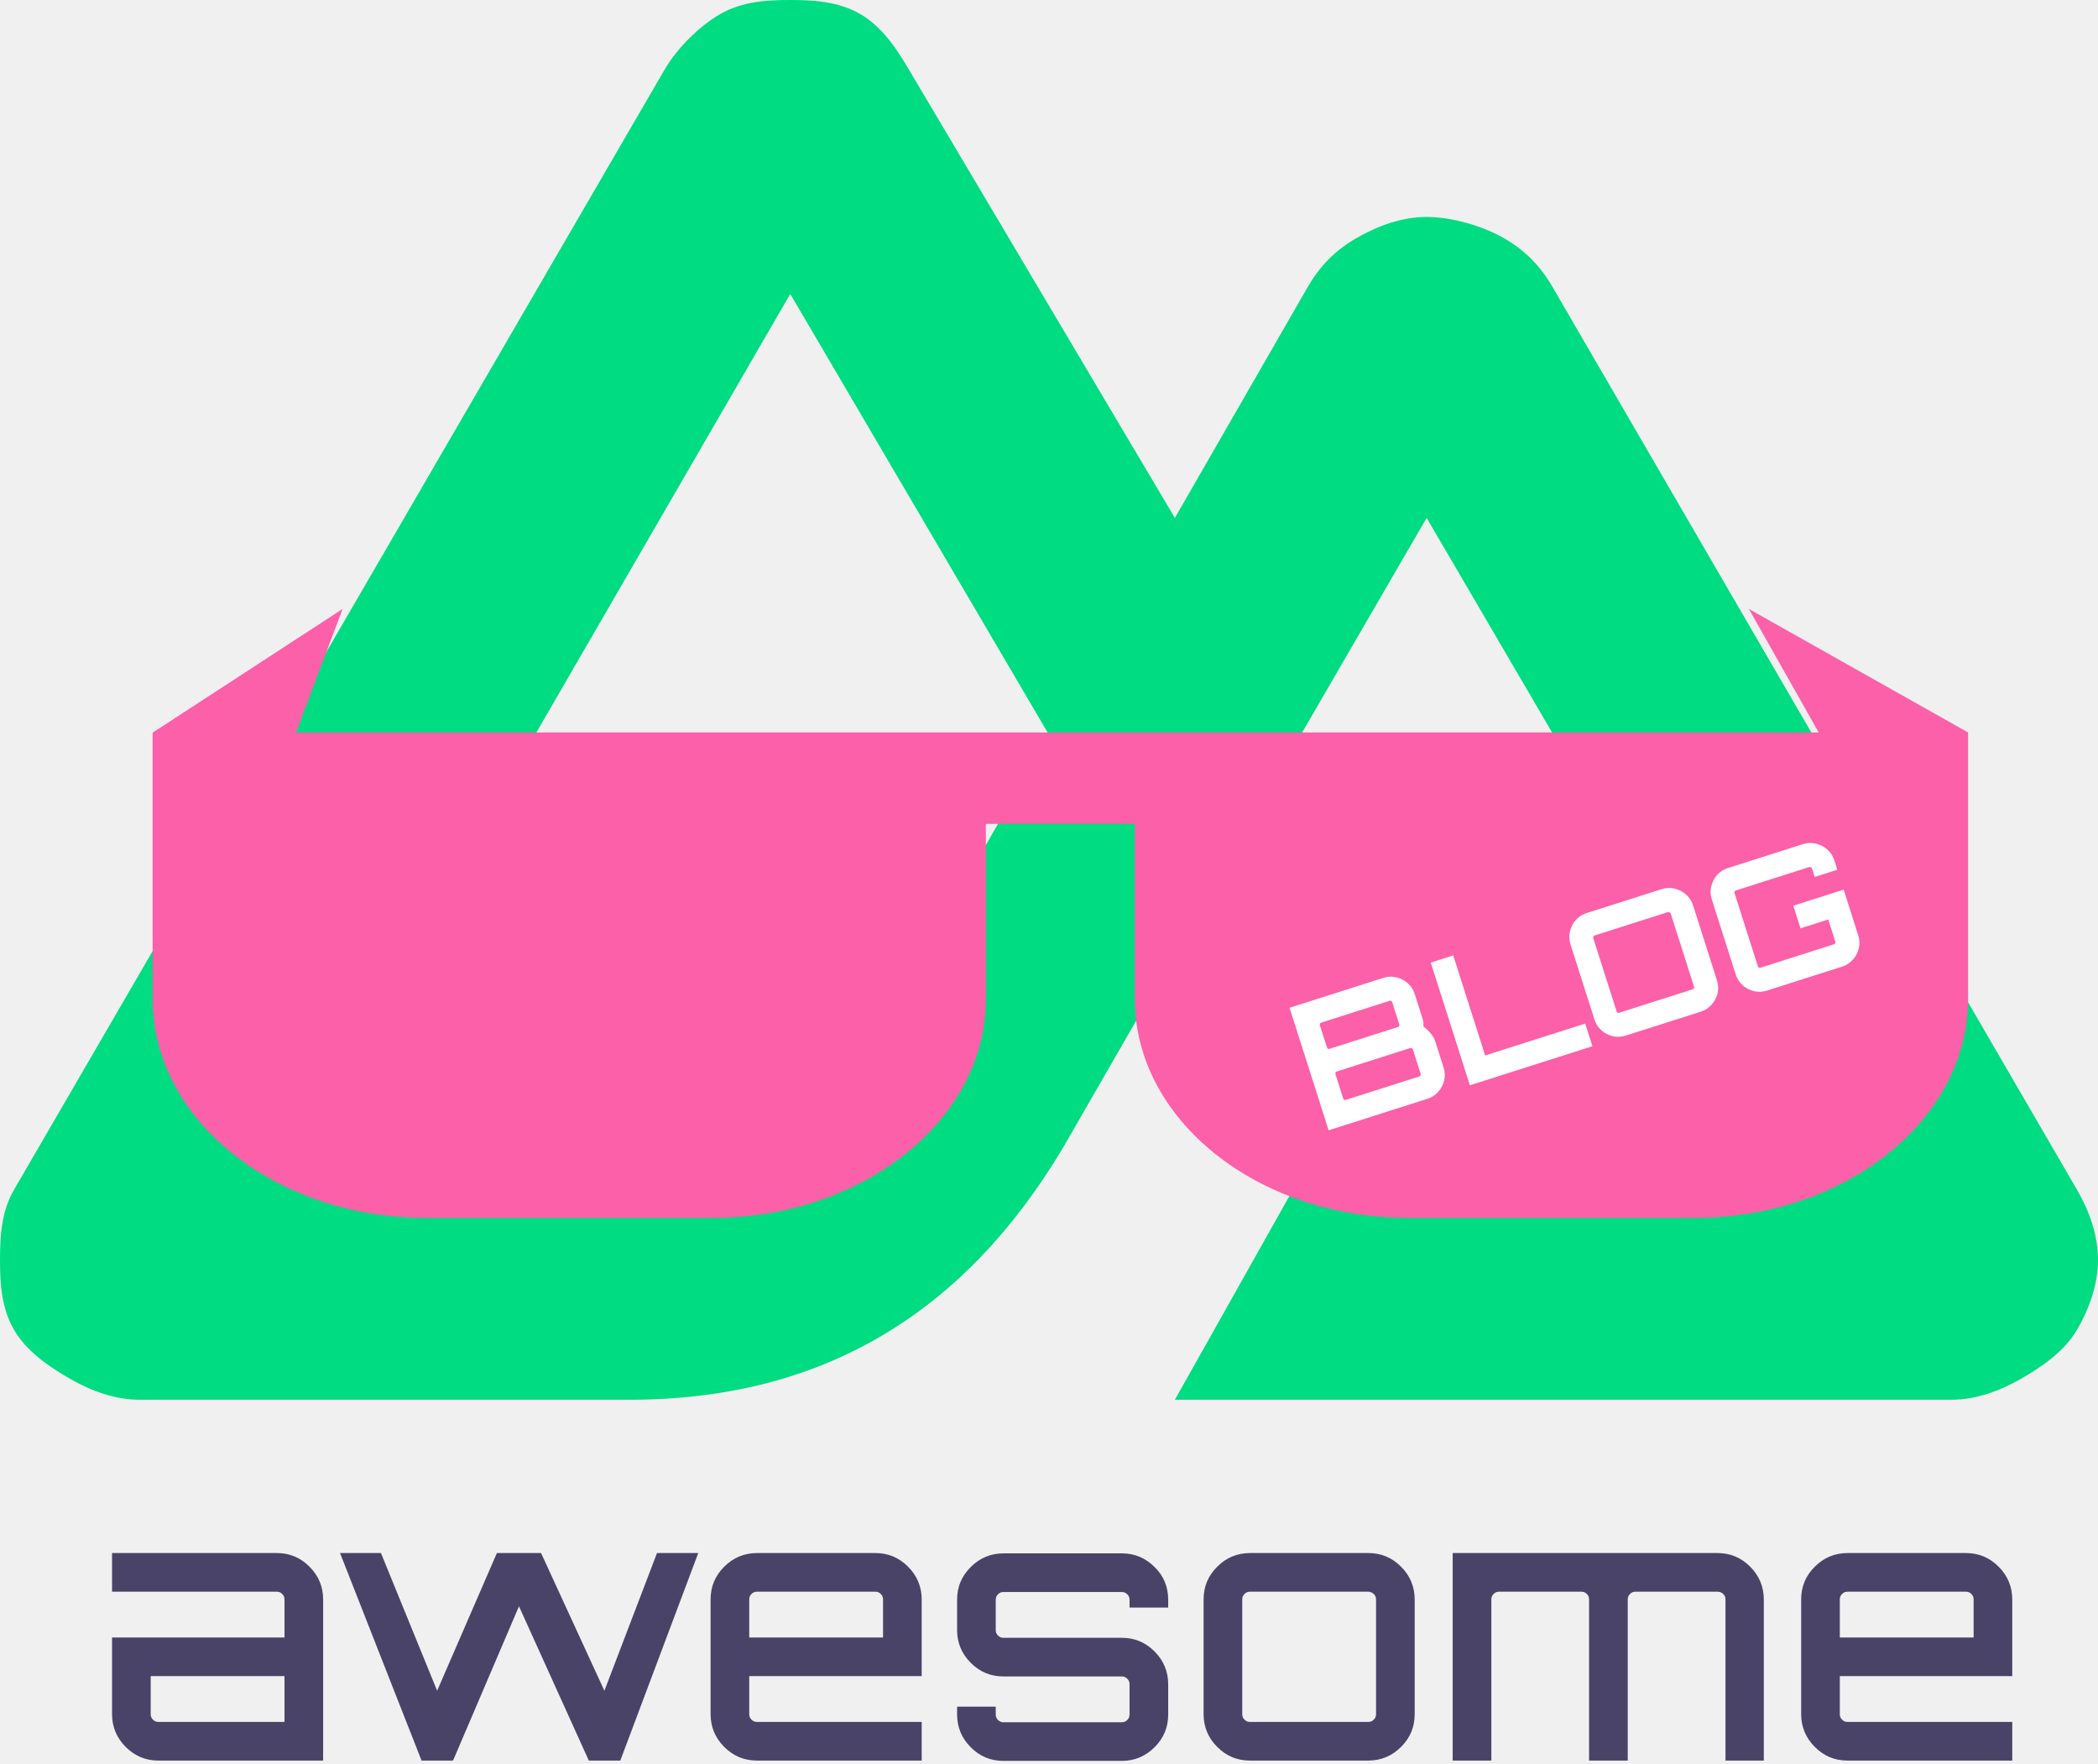
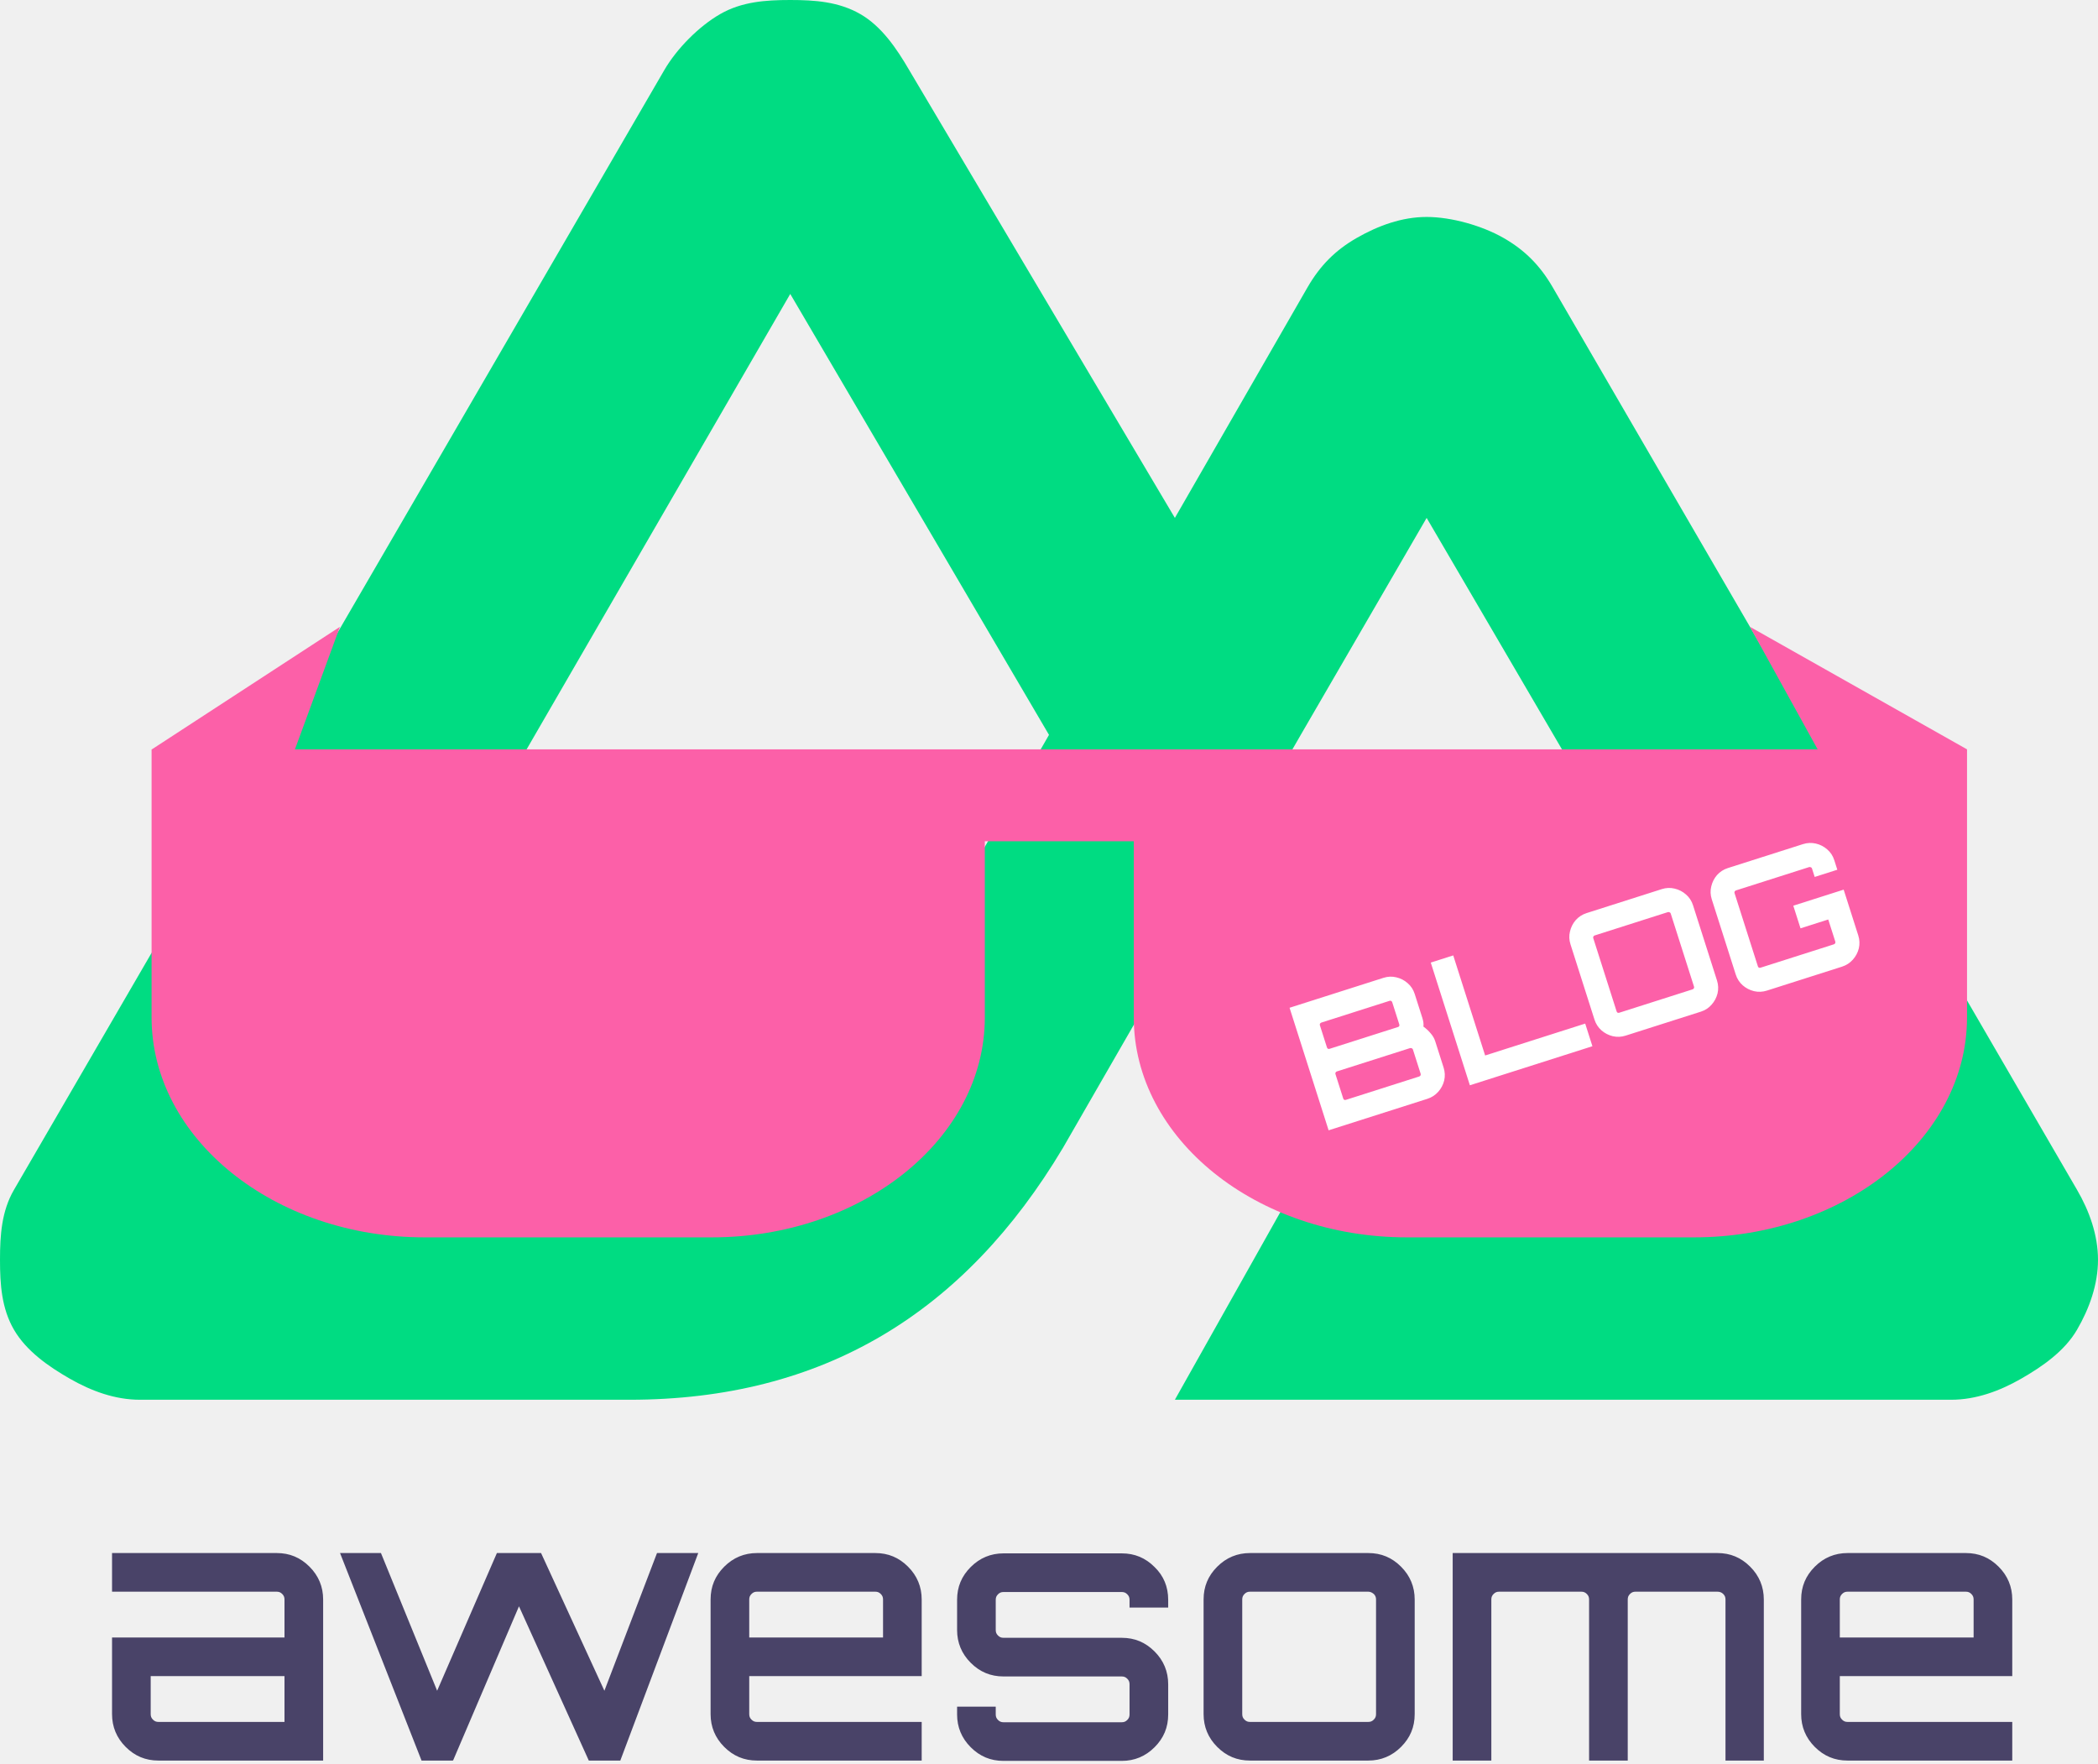
<svg xmlns="http://www.w3.org/2000/svg" width="646" height="543" viewBox="0 0 646 543" fill="none">
  <path d="M85.2 478.2C89.2 478.2 92.5 479.6 95.3 482.4C98.1 485.2 99.5 488.6 99.5 492.5V542.1H48.8C44.8 542.1 41.5 540.7 38.7 537.9C35.9 535.1 34.5 531.7 34.5 527.8V504.2H87.6V492.5C87.6 491.8 87.4 491.3 86.9 490.8C86.4 490.3 85.9 490.1 85.2 490.1H34.5V478.2H85.2ZM87.6 530.2V516.1H46.4V527.8C46.4 528.5 46.6 529 47.1 529.5C47.6 530 48.1 530.2 48.8 530.2H87.6ZM202.3 478.2H215L191 542.1H181.3L159.8 494.6L139.5 542.1L139.3 542L139.4 542.1H129.8L104.7 478.2H117.3L134.6 520.6L153 478.2H166.6L186.1 520.6L202.3 478.2ZM269.5 478.2C273.5 478.2 276.8 479.6 279.6 482.4C282.4 485.2 283.8 488.6 283.8 492.5V516.1H230.7V527.8C230.7 528.5 230.9 529 231.4 529.5C231.9 530 232.4 530.2 233.1 530.2H283.8V542.1H233.1C229.1 542.1 225.8 540.7 223 537.9C220.2 535.1 218.8 531.7 218.8 527.8V492.5C218.8 488.5 220.2 485.2 223 482.4C225.8 479.6 229.2 478.2 233.1 478.2H269.5ZM230.7 504.2H271.9V492.5C271.9 491.8 271.7 491.3 271.2 490.8C270.7 490.3 270.2 490.1 269.5 490.1H233.1C232.4 490.1 231.9 490.3 231.4 490.8C230.9 491.3 230.7 491.8 230.7 492.5V504.2ZM359.7 492.6V495H347.8V492.6C347.8 491.9 347.6 491.4 347.1 490.9C346.6 490.4 346.1 490.2 345.4 490.2H309C308.3 490.2 307.8 490.4 307.3 490.9C306.8 491.4 306.6 491.9 306.6 492.6V501.9C306.6 502.6 306.8 503.1 307.3 503.6C307.8 504.1 308.3 504.3 309 504.3H345.4C349.4 504.3 352.7 505.7 355.5 508.5C358.3 511.3 359.7 514.7 359.7 518.6V527.9C359.7 531.9 358.3 535.2 355.5 538C352.7 540.8 349.3 542.2 345.4 542.2H309C305 542.2 301.7 540.8 298.9 538C296.1 535.2 294.7 531.8 294.7 527.9V525.5H306.6V527.9C306.6 528.6 306.8 529.1 307.3 529.6C307.8 530.1 308.3 530.3 309 530.3H345.4C346.1 530.3 346.6 530.1 347.1 529.6C347.6 529.1 347.8 528.6 347.8 527.9V518.6C347.8 517.9 347.6 517.4 347.1 516.9C346.6 516.4 346.1 516.2 345.4 516.2H309C305 516.2 301.7 514.8 298.9 512C296.1 509.2 294.7 505.8 294.7 501.9V492.6C294.7 488.6 296.1 485.3 298.9 482.5C301.7 479.7 305.1 478.3 309 478.3H345.4C349.4 478.3 352.7 479.7 355.5 482.5C358.3 485.2 359.7 488.6 359.7 492.6ZM384.9 478.2H421.3C425.3 478.2 428.6 479.6 431.4 482.4C434.2 485.2 435.6 488.6 435.6 492.5V527.8C435.6 531.8 434.2 535.1 431.4 537.9C428.6 540.7 425.2 542.1 421.3 542.1H384.9C380.9 542.1 377.6 540.7 374.8 537.9C372 535.1 370.6 531.7 370.6 527.8V492.5C370.6 488.5 372 485.2 374.8 482.4C377.6 479.6 381 478.2 384.9 478.2ZM421.3 490.1H384.9C384.2 490.1 383.7 490.3 383.2 490.8C382.7 491.3 382.5 491.8 382.5 492.5V527.8C382.5 528.5 382.7 529 383.2 529.5C383.7 530 384.2 530.2 384.9 530.2H421.3C422 530.2 422.5 530 423 529.5C423.5 529 423.7 528.5 423.7 527.8V492.5C423.7 491.8 423.5 491.3 423 490.8C422.5 490.4 422 490.1 421.3 490.1ZM528.8 478.2C532.8 478.2 536.1 479.6 538.9 482.4C541.7 485.2 543.1 488.6 543.1 492.5V542.1H531.3V492.5C531.3 491.8 531.1 491.3 530.6 490.8C530.1 490.3 529.5 490.1 528.8 490.1H503.6C502.9 490.1 502.4 490.3 501.9 490.8C501.4 491.3 501.2 491.8 501.2 492.5V542.1H489.3V492.5C489.3 491.8 489.1 491.3 488.6 490.8C488.1 490.3 487.6 490.1 486.9 490.1H461.6C460.9 490.1 460.4 490.3 459.9 490.8C459.4 491.3 459.2 491.8 459.2 492.5V542.1H447.3V478.2H528.8ZM605.3 478.2C609.3 478.2 612.6 479.6 615.4 482.4C618.2 485.2 619.6 488.6 619.6 492.5V516.1H566.5V527.8C566.5 528.5 566.7 529 567.2 529.5C567.7 530 568.2 530.2 568.9 530.2H619.6V542.1H568.9C564.9 542.1 561.6 540.7 558.8 537.9C556 535.1 554.6 531.7 554.6 527.8V492.5C554.6 488.5 556 485.2 558.8 482.4C561.6 479.6 565 478.2 568.9 478.2H605.3ZM566.5 504.2H607.7V492.5C607.7 491.8 607.5 491.3 607 490.8C606.5 490.3 606 490.1 605.3 490.1H568.9C568.2 490.1 567.7 490.3 567.2 490.8C566.7 491.3 566.5 491.8 566.5 492.5V504.2Z" fill="#494368" />
  <path d="M361.76 431H600.78C608.407 431 615.708 428.318 622.313 424.535C628.919 420.752 635.728 416.002 639.54 409.449C643.352 402.897 646.003 395.462 646 387.898C645.997 380.332 643.358 372.9 639.54 366.352L478.04 88.355C474.228 81.803 469.57 77.052 462.967 73.269C456.362 69.488 446.906 66.804 439.28 66.804C431.654 66.804 424.35 69.488 417.747 73.269C411.142 77.052 406.485 81.803 402.673 88.355L361.76 159.47L279.933 21.545C276.118 14.995 271.466 8.092 264.86 4.311C258.254 0.528 250.954 0 243.327 0C235.7 0 228.399 0.528 221.793 4.311C215.188 8.092 208.382 14.995 204.567 21.545L4.307 366.352C0.489 372.9 0.003 380.332 1.67068e-05 387.898C-0.003 395.462 0.495 402.896 4.307 409.449C8.119 416.001 14.928 420.752 21.533 424.535C28.139 428.318 35.439 431 43.067 431H193.8C253.526 431 296.999 404.187 327.307 353.42L400.52 226.275L439.28 159.47L557.713 362.04H400.52L361.76 431ZM191.647 362.04H86.133L243.327 90.51L323 226.275L270.225 318.346C250.098 351.285 227.15 362.04 191.647 362.04Z" fill="#00DC82" />
-   <path d="M606 225.531L538.5 187.5L560 225.531H91.147L105.5 187.5L47.096 225.531H47V307.644C47 344.762 84.744 375 131.089 375H219.478C265.822 375 303.567 344.762 303.567 307.644V253.686H349.433V307.644C349.433 344.762 387.178 375 433.522 375H521.911C568.256 375 606 344.762 606 307.644V225.531Z" fill="#FC60A8" />
+   <path d="M605.672 230.734L538.832 193L559.672 230.734H90.819L104.672 193L46.767 230.734H46.672V313.285C46.672 350.601 84.416 381 130.761 381H219.15C265.494 381 303.239 350.601 303.239 313.285V259.039H349.105V313.285C349.105 350.601 386.85 381 433.194 381H521.583C567.927 381 605.672 350.601 605.672 313.285V230.734Z" fill="#FC60A8" />
  <path d="M409.098 348.034L397.072 310.305L425.998 301.084C427.326 300.661 428.637 300.609 429.932 300.928C431.261 301.235 432.436 301.842 433.456 302.748C434.465 303.62 435.181 304.719 435.604 306.047L437.959 313.435C438.104 313.89 438.208 314.337 438.272 314.779C438.336 315.22 438.341 315.661 438.289 316.101C439.139 316.715 439.878 317.403 440.506 318.165C441.169 318.916 441.639 319.728 441.917 320.602L444.506 328.724C444.93 330.052 444.987 331.38 444.68 332.71C444.361 334.004 443.749 335.161 442.843 336.182C441.936 337.202 440.819 337.923 439.492 338.346L409.098 348.034ZM414.423 338.659L436.956 331.477C437.131 331.421 437.271 331.319 437.377 331.17C437.473 330.985 437.492 330.806 437.437 330.631L435.048 323.138C434.993 322.963 434.878 322.845 434.705 322.785C434.521 322.69 434.341 322.67 434.167 322.726L411.634 329.908C411.459 329.964 411.324 330.084 411.229 330.268C411.157 330.406 411.149 330.563 411.205 330.738L413.594 338.231C413.649 338.406 413.752 338.546 413.901 338.653C414.074 338.713 414.248 338.715 414.423 338.659ZM409.412 322.939L430.478 316.224C430.652 316.168 430.775 316.071 430.847 315.933C430.907 315.76 430.909 315.586 430.854 315.412L428.682 308.599C428.627 308.425 428.53 308.302 428.392 308.23C428.242 308.124 428.08 308.098 427.905 308.154L406.84 314.869C406.665 314.924 406.53 315.044 406.435 315.229C406.364 315.367 406.356 315.523 406.411 315.698L408.583 322.51C408.638 322.685 408.741 322.826 408.89 322.932C409.063 322.992 409.237 322.994 409.412 322.939ZM452.594 334.17L440.551 296.388L447.468 294.183L457.29 324.996L488.102 315.174L490.324 322.144L452.594 334.17ZM500.558 318.882C499.23 319.305 497.902 319.363 496.572 319.055C495.278 318.737 494.126 318.142 493.117 317.27C492.097 316.364 491.375 315.247 490.952 313.92L483.569 290.758C483.146 289.43 483.094 288.119 483.413 286.825C483.72 285.495 484.309 284.326 485.181 283.317C486.087 282.297 487.204 281.575 488.532 281.152L511.693 273.769C513.021 273.346 514.332 273.294 515.627 273.613C516.956 273.92 518.131 274.527 519.151 275.433C520.16 276.305 520.876 277.404 521.299 278.732L528.682 301.893C529.105 303.221 529.163 304.55 528.855 305.879C528.537 307.174 527.924 308.331 527.018 309.351C526.147 310.36 525.047 311.076 523.72 311.499L500.558 318.882ZM498.598 311.829L521.131 304.647C521.306 304.591 521.447 304.488 521.553 304.339C521.648 304.155 521.668 303.975 521.612 303.801L514.43 281.268C514.374 281.093 514.26 280.975 514.087 280.915C513.902 280.82 513.723 280.8 513.548 280.856L491.015 288.038C490.84 288.094 490.706 288.214 490.61 288.398C490.539 288.536 490.531 288.693 490.587 288.867L497.769 311.4C497.825 311.575 497.927 311.716 498.077 311.822C498.25 311.882 498.424 311.885 498.598 311.829ZM544.058 305.016C542.731 305.439 541.402 305.497 540.073 305.19C538.778 304.871 537.626 304.276 536.618 303.405C535.597 302.499 534.876 301.382 534.453 300.054L527.07 276.892C526.647 275.565 526.594 274.254 526.913 272.959C527.22 271.63 527.81 270.46 528.681 269.451C529.588 268.431 530.705 267.71 532.032 267.287L555.142 259.921C556.469 259.497 557.798 259.44 559.127 259.747C560.457 260.054 561.631 260.661 562.651 261.568C563.66 262.439 564.376 263.538 564.8 264.866L565.735 267.801L558.765 270.022L557.93 267.402C557.875 267.227 557.76 267.11 557.587 267.05C557.403 266.954 557.223 266.935 557.049 266.99L534.516 274.173C534.341 274.228 534.206 274.348 534.111 274.532C534.039 274.671 534.032 274.827 534.087 275.002L541.27 297.535C541.325 297.71 541.428 297.85 541.577 297.956C541.75 298.017 541.924 298.019 542.099 297.963L564.632 290.781C564.807 290.725 564.947 290.623 565.053 290.473C565.149 290.289 565.168 290.11 565.113 289.935L562.941 283.123L554.4 285.845L552.178 278.876L567.689 273.932L572.182 288.028C572.606 289.355 572.663 290.684 572.356 292.013C572.037 293.308 571.425 294.465 570.519 295.485C569.612 296.505 568.495 297.227 567.168 297.65L544.058 305.016Z" fill="white" />
</svg>
